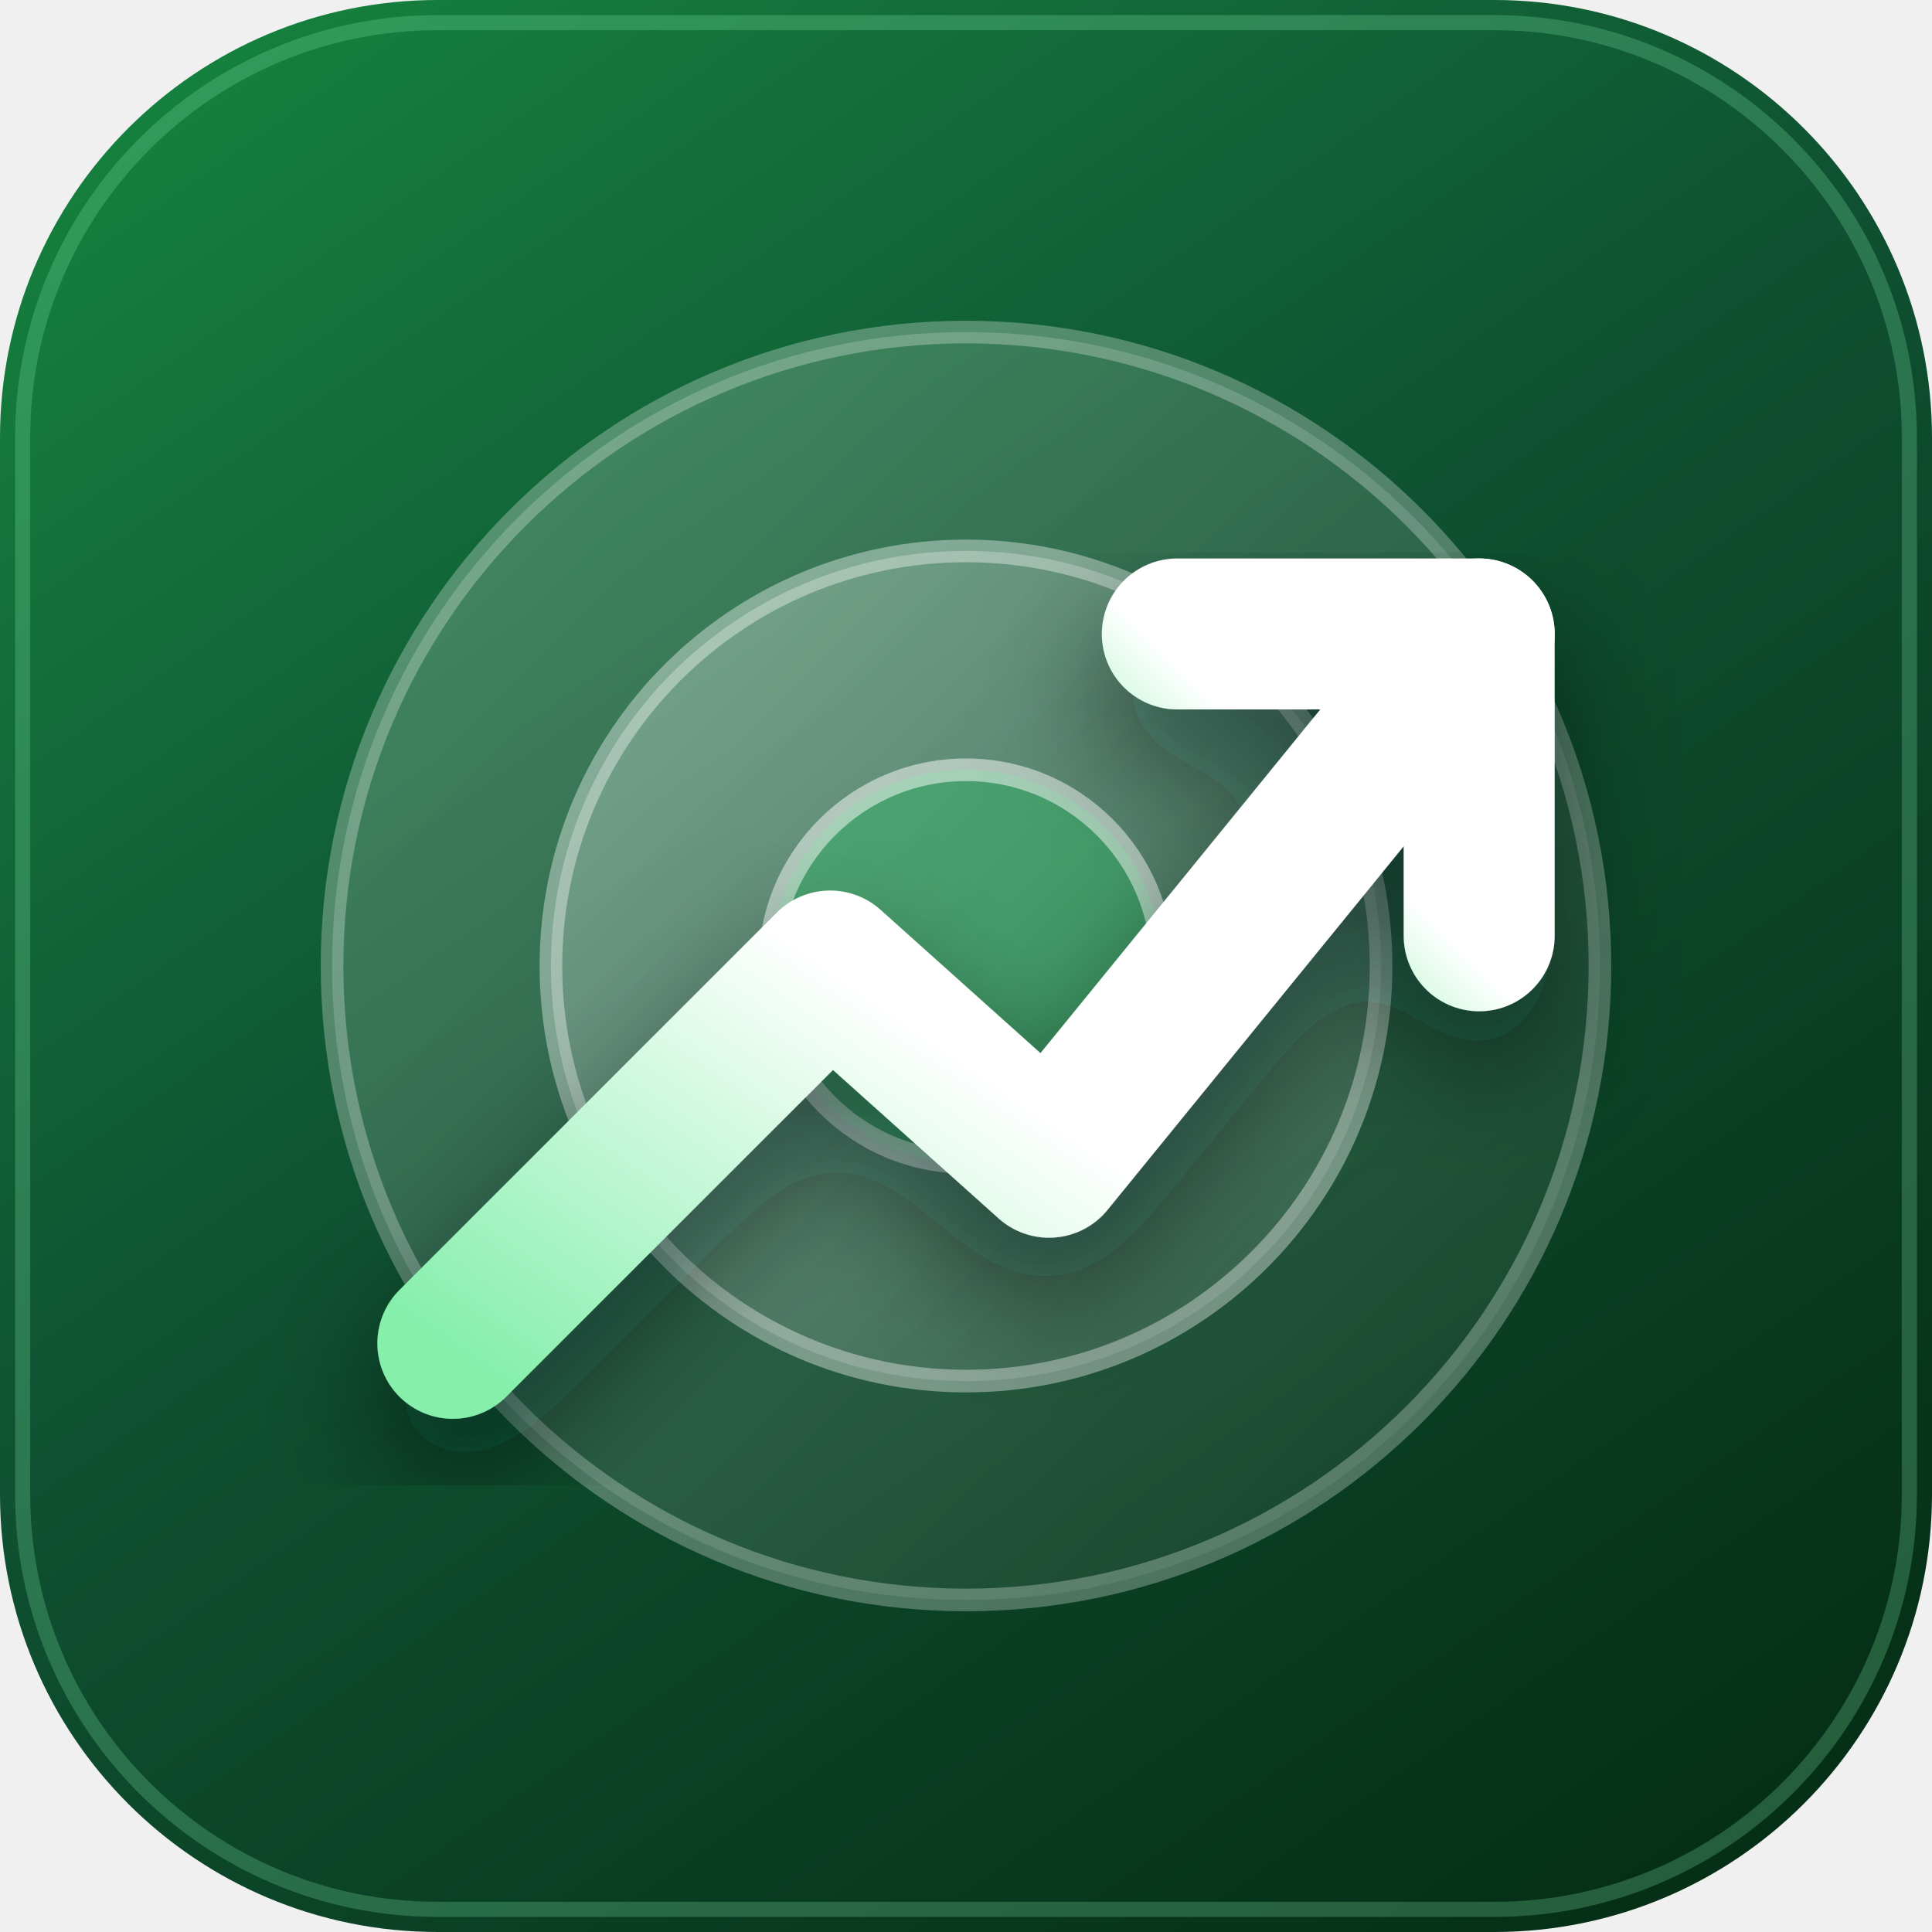
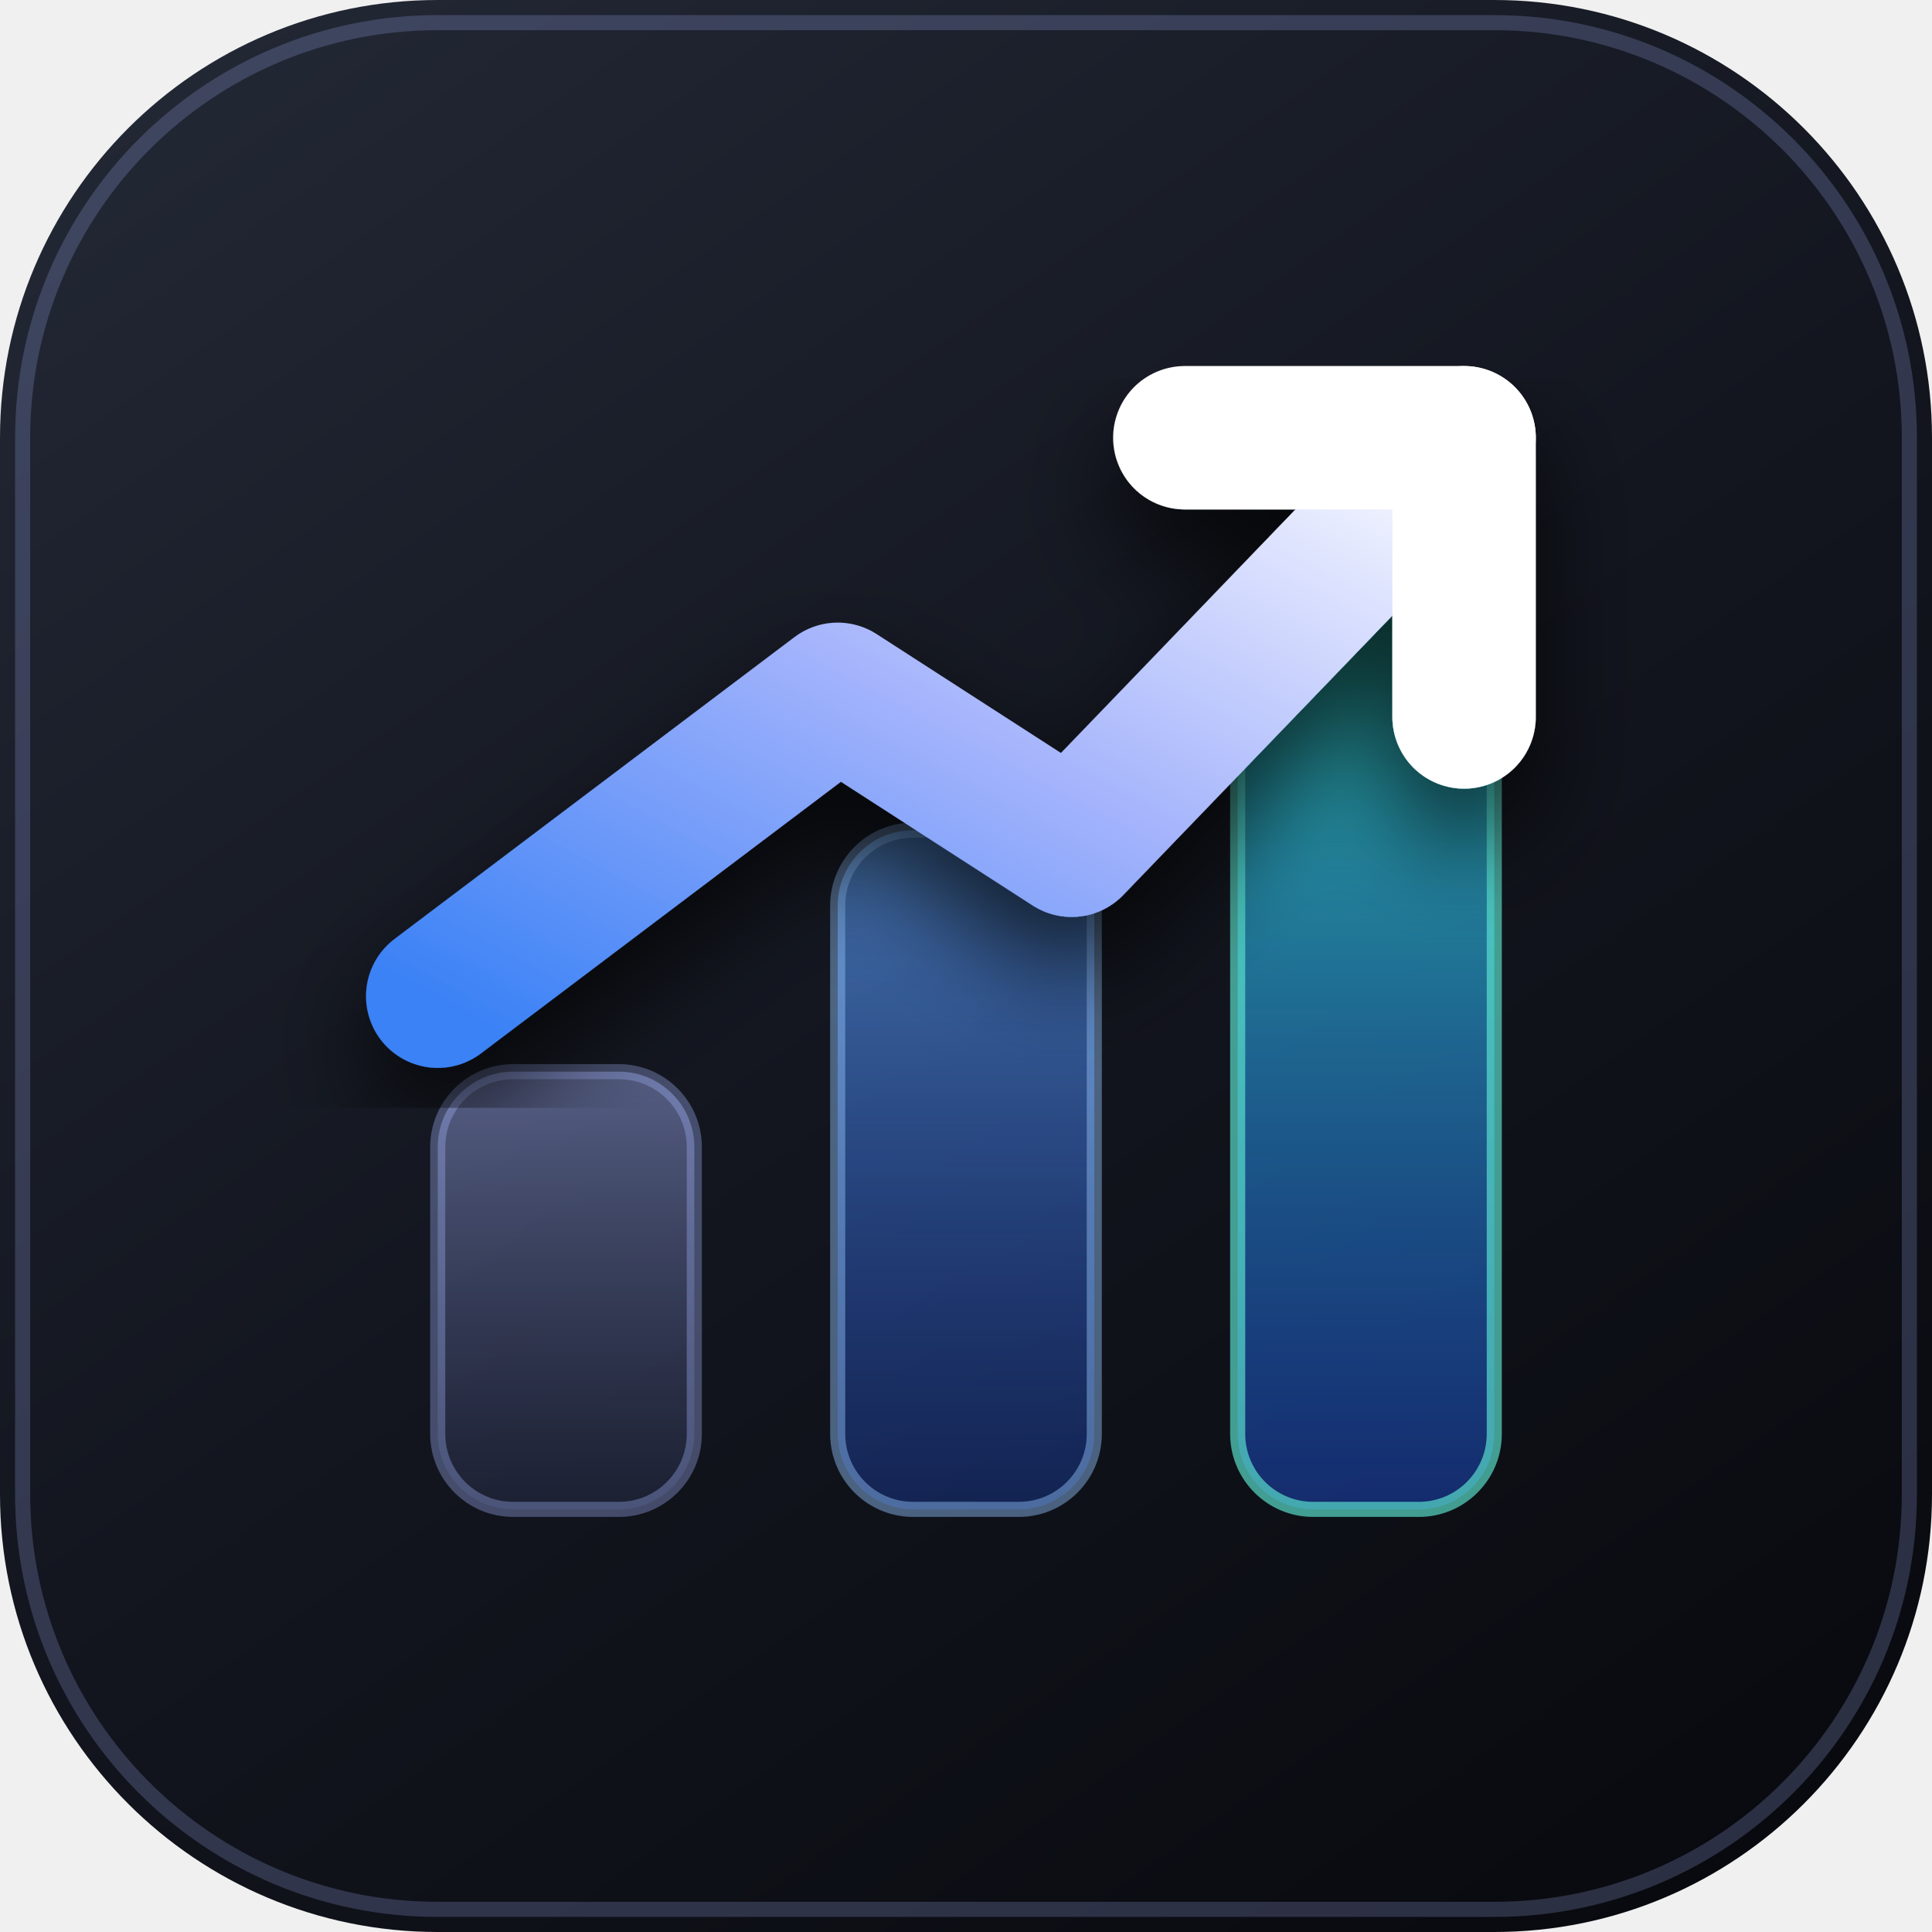
<svg xmlns="http://www.w3.org/2000/svg" viewBox="0 0 512 512">
  <defs>
    <linearGradient id="bg" x1="15%" y1="0%" x2="85%" y2="100%">
-       <stop offset="0%" stop-color="#15803d" />
-       <stop offset="45%" stop-color="#0f5132" />
-       <stop offset="100%" stop-color="#052e16" />
+       <stop offset="0%" stop-color="#222734" />
+       <stop offset="50%" stop-color="#13161f" />
+       <stop offset="100%" stop-color="#090a0f" />
    </linearGradient>
-     <linearGradient id="disc-outer" x1="0%" y1="0%" x2="100%" y2="100%">
-       <stop offset="0%" stop-color="#ffffff" stop-opacity="0.22" />
-       <stop offset="100%" stop-color="#ffffff" stop-opacity="0.04" />
+     <linearGradient id="bar1" x1="0%" y1="0%" x2="0%" y2="100%">
+       <stop offset="0%" stop-color="#a5b4fc" stop-opacity="0.45" />
+       <stop offset="100%" stop-color="#2e365a" stop-opacity="0.35" />
    </linearGradient>
-     <linearGradient id="disc-inner" x1="0%" y1="0%" x2="100%" y2="100%">
-       <stop offset="0%" stop-color="#ffffff" stop-opacity="0.32" />
-       <stop offset="100%" stop-color="#ffffff" stop-opacity="0.08" />
+     <linearGradient id="bar2" x1="0%" y1="0%" x2="0%" y2="100%">
+       <stop offset="0%" stop-color="#60a5fa" stop-opacity="0.65" />
+       <stop offset="100%" stop-color="#1d4ed8" stop-opacity="0.3" />
+     </linearGradient>
+     <linearGradient id="bar3" x1="0%" y1="0%" x2="0%" y2="100%">
+       <stop offset="0%" stop-color="#2dd4bf" stop-opacity="0.88" />
+       <stop offset="100%" stop-color="#1d4ed8" stop-opacity="0.45" />
    </linearGradient>
    <linearGradient id="arrow" x1="0%" y1="100%" x2="100%" y2="0%">
-       <stop offset="0%" stop-color="#86efac" />
-       <stop offset="45%" stop-color="#ffffff" />
+       <stop offset="0%" stop-color="#3b82f6" />
+       <stop offset="50%" stop-color="#a5b4fc" />
      <stop offset="100%" stop-color="#ffffff" />
    </linearGradient>
    <filter id="shadow" x="-20%" y="-20%" width="140%" height="140%">
-       <feDropShadow dx="0" dy="16" stdDeviation="16" flood-color="#02180b" flood-opacity="0.5" />
+       <feDropShadow dx="0" dy="14" stdDeviation="14" flood-color="#000000" flood-opacity="0.75" />
    </filter>
  </defs>
  <rect width="512" height="512" rx="116" fill="url(#bg)" />
-   <rect x="6" y="6" width="500" height="500" rx="110" fill="none" stroke="#86efac" stroke-opacity="0.25" stroke-width="4" />
-   <circle cx="256" cy="256" r="168" fill="url(#disc-outer)" stroke="#ffffff" stroke-opacity="0.28" stroke-width="6" />
-   <circle cx="256" cy="256" r="110" fill="url(#disc-inner)" stroke="#ffffff" stroke-opacity="0.38" stroke-width="6" />
-   <circle cx="256" cy="256" r="52" fill="#22c55e" fill-opacity="0.35" stroke="#ffffff" stroke-opacity="0.5" stroke-width="6" />
+   <rect x="6" y="6" width="500" height="500" rx="110" fill="none" stroke="#a5b4fc" stroke-opacity="0.22" stroke-width="4" />
+   <rect x="116" y="284" width="68" height="116" rx="20" fill="url(#bar1)" stroke="#a5b4fc" stroke-opacity="0.35" stroke-width="4" />
+   <rect x="222" y="220" width="68" height="180" rx="20" fill="url(#bar2)" stroke="#93c5fd" stroke-opacity="0.45" stroke-width="4" />
+   <rect x="328" y="148" width="68" height="252" rx="20" fill="url(#bar3)" stroke="#5eead4" stroke-opacity="0.65" stroke-width="4" />
  <g filter="url(#shadow)">
-     <path d="M120 356 L220 256 L278 308 L392 168" fill="none" stroke="url(#arrow)" stroke-width="40" stroke-linecap="round" stroke-linejoin="round" />
-     <path d="M312 168 L392 168 L392 248" fill="none" stroke="url(#arrow)" stroke-width="40" stroke-linecap="round" stroke-linejoin="round" />
+     <path d="M116 264 L222 184 L284 224 L388 116" fill="none" stroke="url(#arrow)" stroke-width="38" stroke-linecap="round" stroke-linejoin="round" />
+     <path d="M314 116 L388 116 L388 190" fill="none" stroke="#ffffff" stroke-width="38" stroke-linecap="round" stroke-linejoin="round" />
  </g>
</svg>
